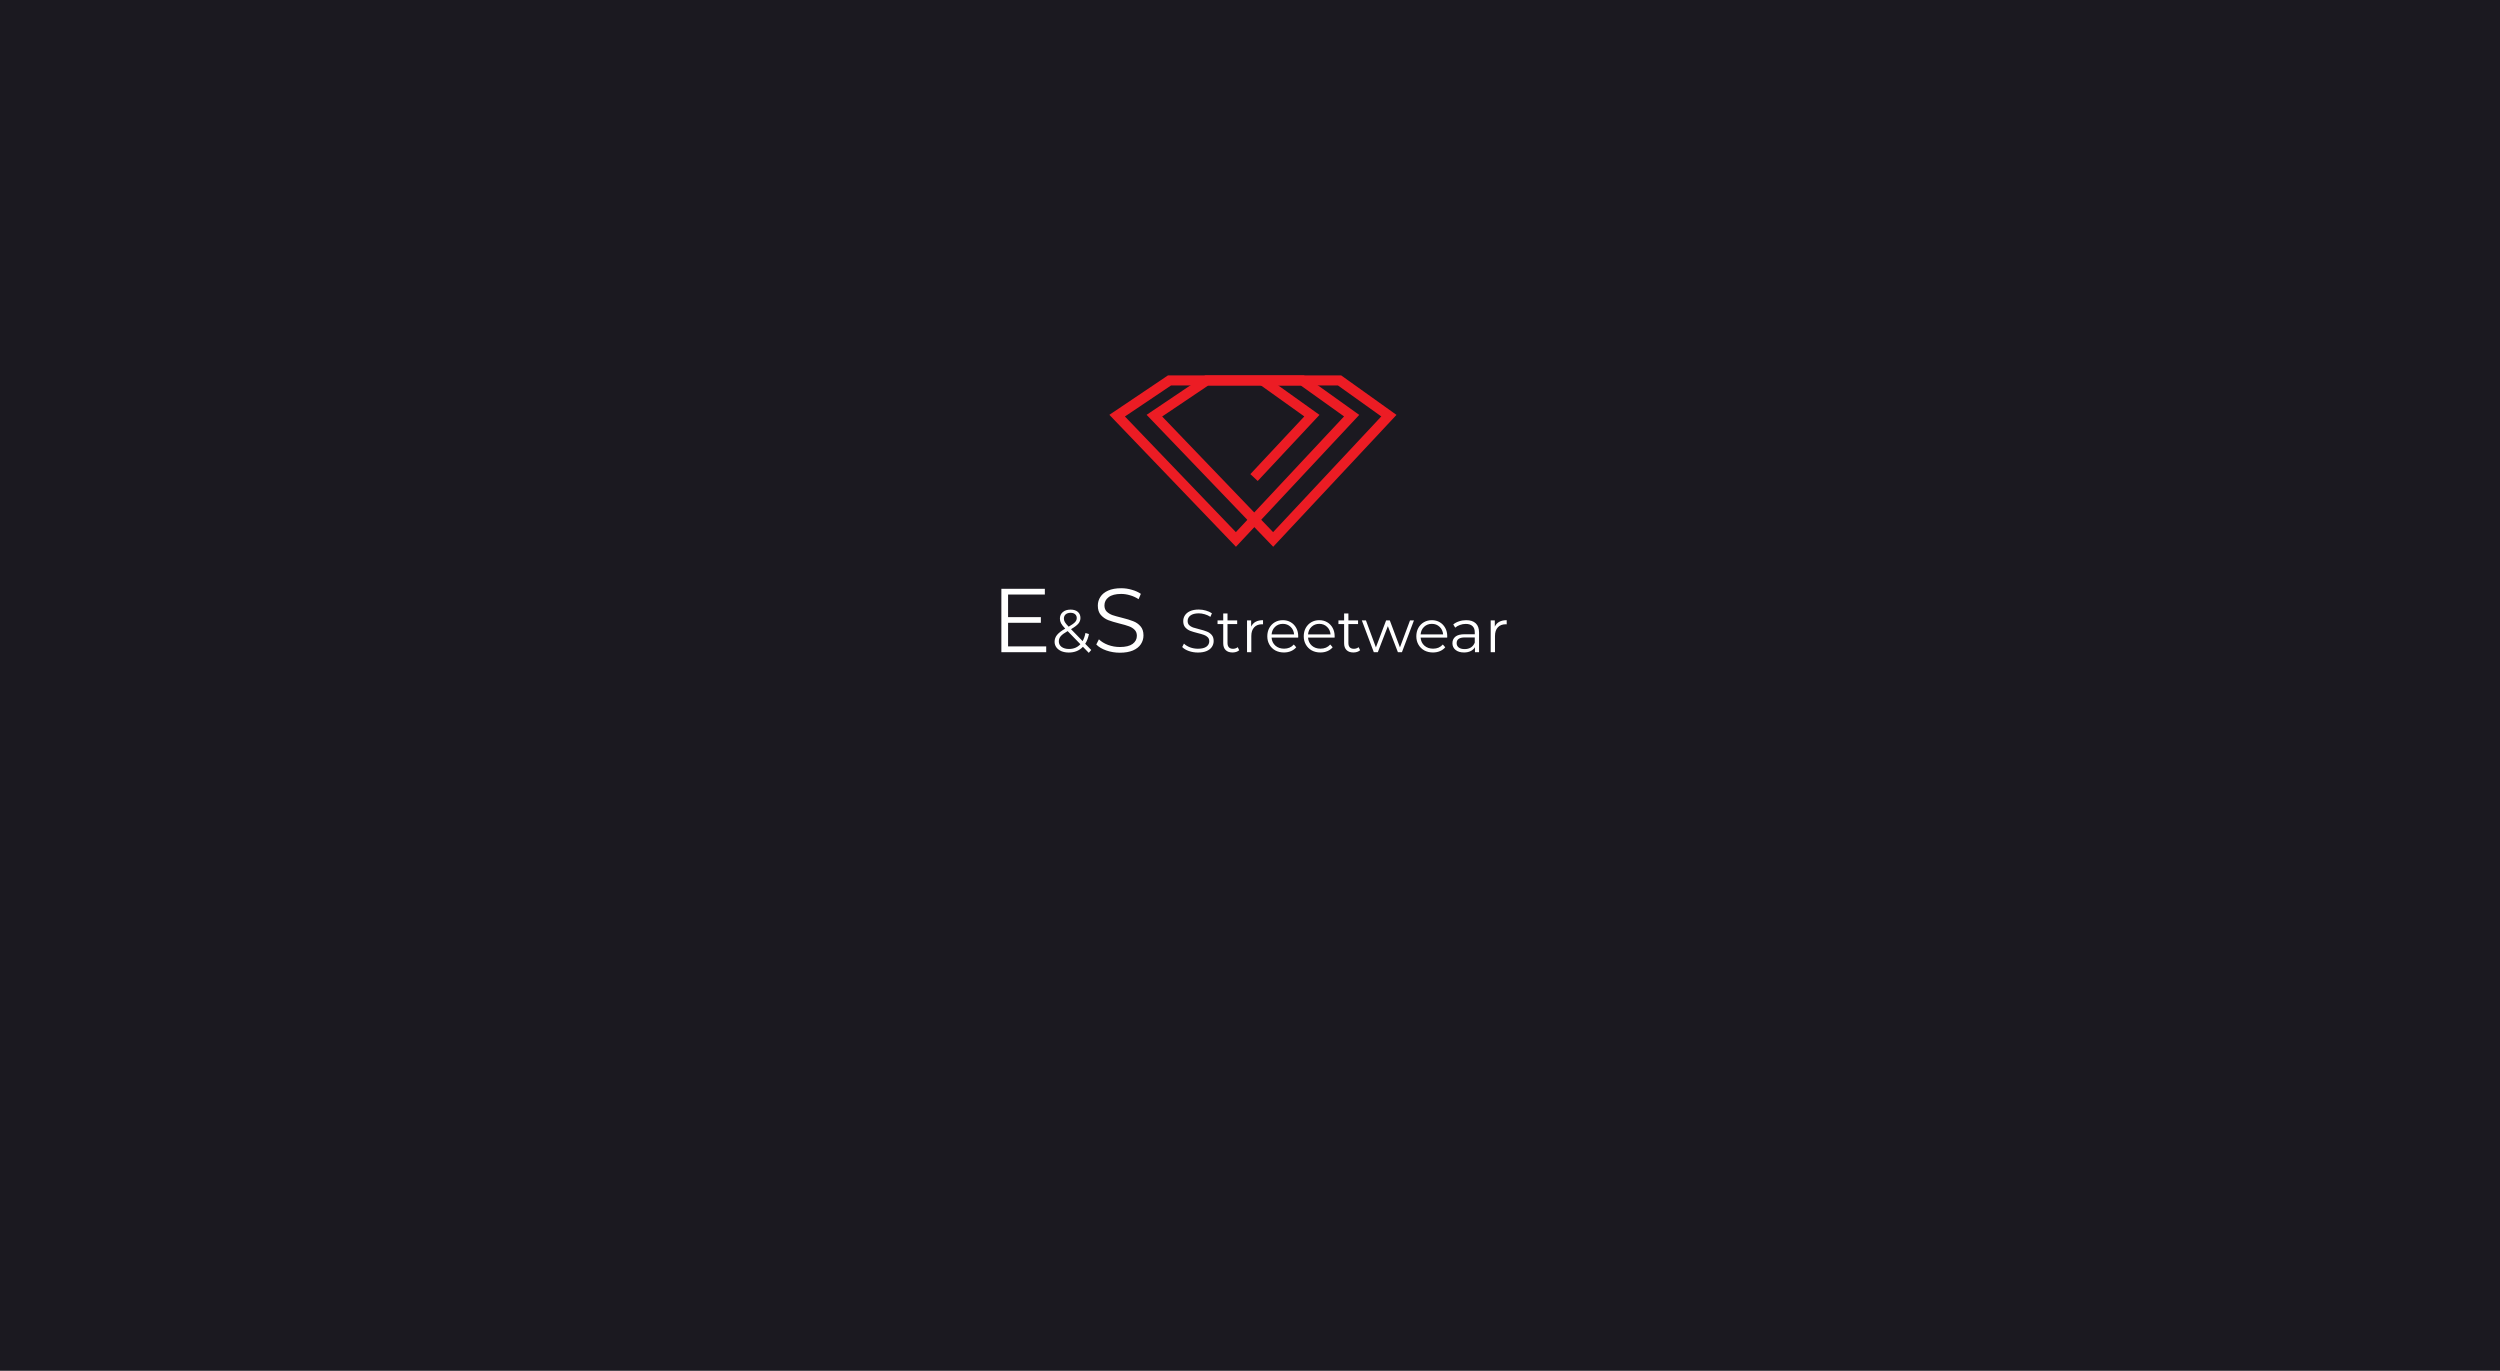
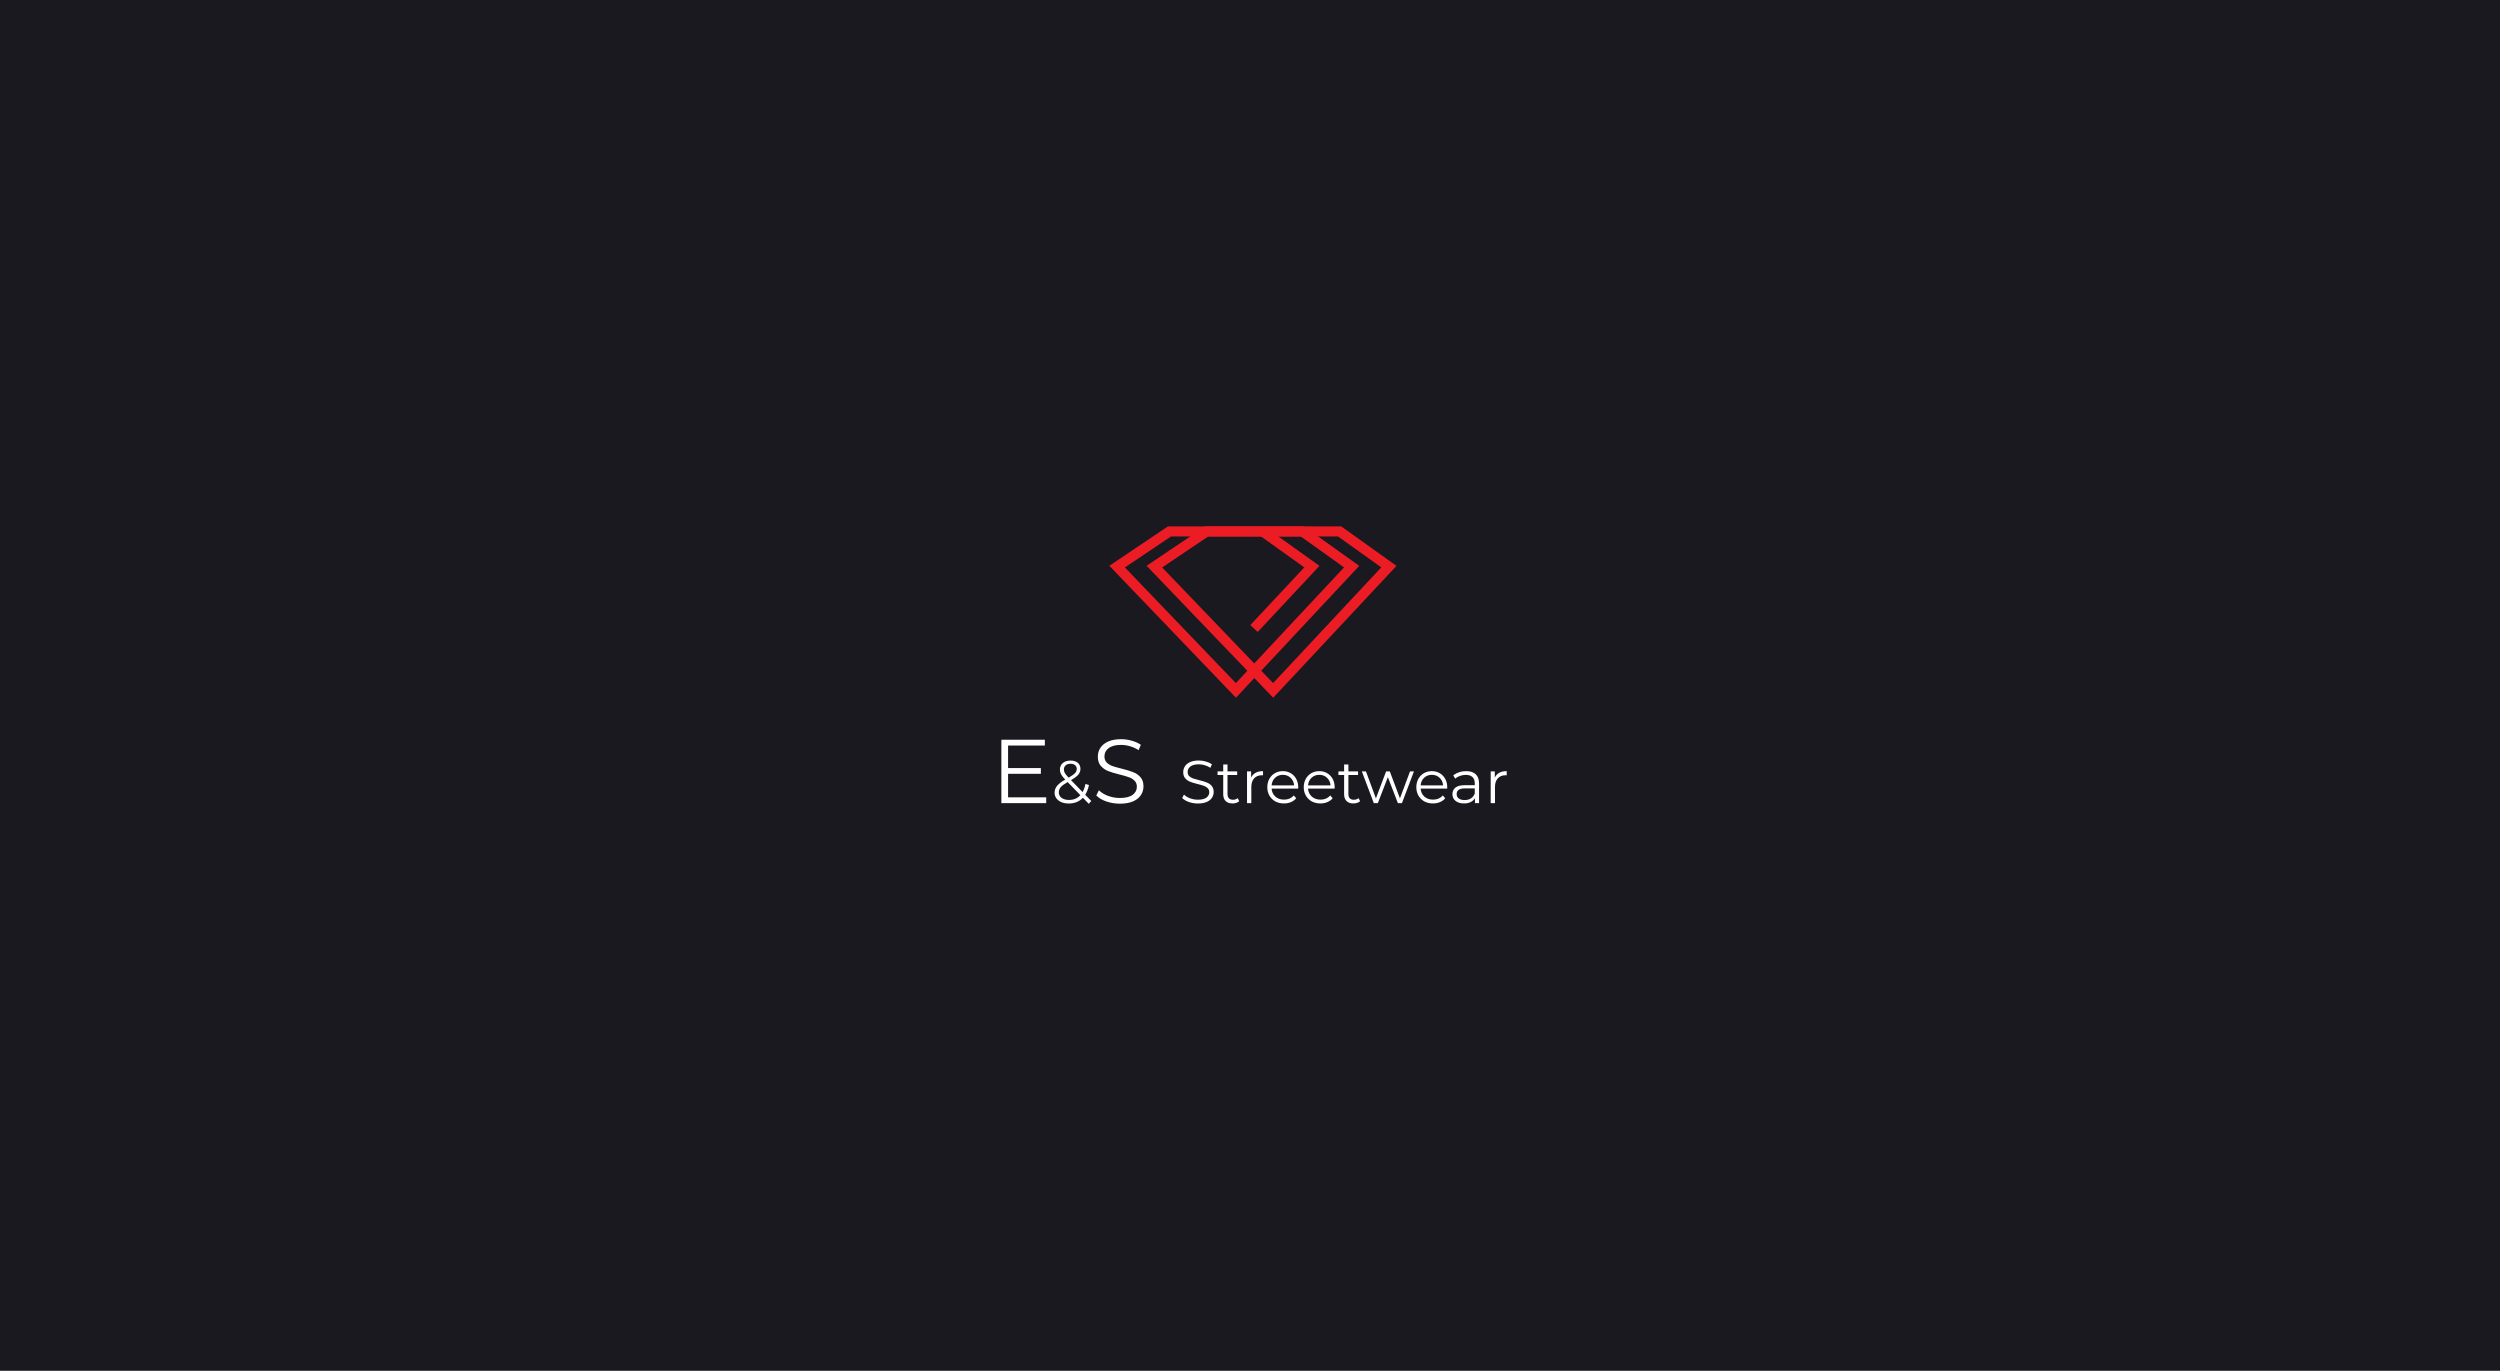
<svg xmlns="http://www.w3.org/2000/svg" width="414" height="227" viewBox="0 0 414 227" fill="none">
  <rect width="414" height="227" fill="#1B1920" />
-   <path d="M230 68.833L221.833 63H210.833H199.833L191.167 68.833L210.833 89.333L230 68.833Z" stroke="#EC1C24" stroke-width="1.667" />
-   <path d="M223.833 68.833L215.667 63H204.667H193.667L185 68.833L204.667 89.333L223.833 68.833Z" stroke="#EC1C24" stroke-width="1.667" />
-   <path d="M209.083 63L217.25 68.833L207.667 79.083" stroke="#EC1C24" stroke-width="1.667" />
-   <path d="M173.252 107.04V108H165.827V97.5H173.027V98.46H166.937V102.195H172.367V103.14H166.937V107.04H173.252ZM180.301 108.11L179.331 107.11C178.738 107.743 177.958 108.06 176.991 108.06C176.538 108.06 176.131 107.987 175.771 107.84C175.418 107.687 175.141 107.477 174.941 107.21C174.741 106.937 174.641 106.627 174.641 106.28C174.641 105.86 174.774 105.483 175.041 105.15C175.308 104.817 175.761 104.467 176.401 104.1C176.068 103.753 175.838 103.46 175.711 103.22C175.584 102.973 175.521 102.713 175.521 102.44C175.521 101.993 175.681 101.633 176.001 101.36C176.321 101.087 176.751 100.95 177.291 100.95C177.791 100.95 178.188 101.073 178.481 101.32C178.774 101.567 178.921 101.907 178.921 102.34C178.921 102.687 178.804 103 178.571 103.28C178.338 103.553 177.934 103.857 177.361 104.19L179.281 106.17C179.494 105.79 179.651 105.34 179.751 104.82L180.331 105C180.204 105.627 179.998 106.163 179.711 106.61L180.711 107.64L180.301 108.11ZM177.291 101.48C176.944 101.48 176.671 101.567 176.471 101.74C176.278 101.913 176.181 102.143 176.181 102.43C176.181 102.637 176.234 102.833 176.341 103.02C176.448 103.207 176.658 103.46 176.971 103.78C177.478 103.487 177.828 103.237 178.021 103.03C178.214 102.823 178.311 102.597 178.311 102.35C178.311 102.083 178.221 101.873 178.041 101.72C177.861 101.56 177.611 101.48 177.291 101.48ZM177.031 107.47C177.804 107.47 178.431 107.207 178.911 106.68L176.801 104.51C176.248 104.823 175.864 105.107 175.651 105.36C175.444 105.613 175.341 105.897 175.341 106.21C175.341 106.59 175.494 106.897 175.801 107.13C176.114 107.357 176.524 107.47 177.031 107.47ZM185.445 108.09C184.665 108.09 183.915 107.965 183.195 107.715C182.485 107.465 181.935 107.135 181.545 106.725L181.98 105.87C182.36 106.25 182.865 106.56 183.495 106.8C184.125 107.03 184.775 107.145 185.445 107.145C186.385 107.145 187.09 106.975 187.56 106.635C188.03 106.285 188.265 105.835 188.265 105.285C188.265 104.865 188.135 104.53 187.875 104.28C187.625 104.03 187.315 103.84 186.945 103.71C186.575 103.57 186.06 103.42 185.4 103.26C184.61 103.06 183.98 102.87 183.51 102.69C183.04 102.5 182.635 102.215 182.295 101.835C181.965 101.455 181.8 100.94 181.8 100.29C181.8 99.76 181.94 99.28 182.22 98.85C182.5 98.41 182.93 98.06 183.51 97.8C184.09 97.54 184.81 97.41 185.67 97.41C186.27 97.41 186.855 97.495 187.425 97.665C188.005 97.825 188.505 98.05 188.925 98.34L188.55 99.225C188.11 98.935 187.64 98.72 187.14 98.58C186.64 98.43 186.15 98.355 185.67 98.355C184.75 98.355 184.055 98.535 183.585 98.895C183.125 99.245 182.895 99.7 182.895 100.26C182.895 100.68 183.02 101.02 183.27 101.28C183.53 101.53 183.85 101.725 184.23 101.865C184.62 101.995 185.14 102.14 185.79 102.3C186.56 102.49 187.18 102.68 187.65 102.87C188.13 103.05 188.535 103.33 188.865 103.71C189.195 104.08 189.36 104.585 189.36 105.225C189.36 105.755 189.215 106.24 188.925 106.68C188.645 107.11 188.21 107.455 187.62 107.715C187.03 107.965 186.305 108.09 185.445 108.09ZM198.373 108.06C197.853 108.06 197.353 107.977 196.873 107.81C196.4 107.643 196.033 107.423 195.773 107.15L196.063 106.58C196.317 106.833 196.653 107.04 197.073 107.2C197.493 107.353 197.927 107.43 198.373 107.43C199 107.43 199.47 107.317 199.783 107.09C200.097 106.857 200.253 106.557 200.253 106.19C200.253 105.91 200.167 105.687 199.993 105.52C199.827 105.353 199.62 105.227 199.373 105.14C199.127 105.047 198.783 104.947 198.343 104.84C197.817 104.707 197.397 104.58 197.083 104.46C196.77 104.333 196.5 104.143 196.273 103.89C196.053 103.637 195.943 103.293 195.943 102.86C195.943 102.507 196.037 102.187 196.223 101.9C196.41 101.607 196.697 101.373 197.083 101.2C197.47 101.027 197.95 100.94 198.523 100.94C198.923 100.94 199.313 100.997 199.693 101.11C200.08 101.217 200.413 101.367 200.693 101.56L200.443 102.15C200.15 101.957 199.837 101.813 199.503 101.72C199.17 101.62 198.843 101.57 198.523 101.57C197.91 101.57 197.447 101.69 197.133 101.93C196.827 102.163 196.673 102.467 196.673 102.84C196.673 103.12 196.757 103.347 196.923 103.52C197.097 103.687 197.31 103.817 197.563 103.91C197.823 103.997 198.17 104.093 198.603 104.2C199.117 104.327 199.53 104.453 199.843 104.58C200.163 104.7 200.433 104.887 200.653 105.14C200.873 105.387 200.983 105.723 200.983 106.15C200.983 106.503 200.887 106.827 200.693 107.12C200.507 107.407 200.217 107.637 199.823 107.81C199.43 107.977 198.947 108.06 198.373 108.06ZM205.216 107.68C205.082 107.8 204.916 107.893 204.716 107.96C204.522 108.02 204.319 108.05 204.106 108.05C203.612 108.05 203.232 107.917 202.966 107.65C202.699 107.383 202.566 107.007 202.566 106.52V103.34H201.626V102.74H202.566V101.59H203.276V102.74H204.876V103.34H203.276V106.48C203.276 106.793 203.352 107.033 203.506 107.2C203.666 107.36 203.892 107.44 204.186 107.44C204.332 107.44 204.472 107.417 204.606 107.37C204.746 107.323 204.866 107.257 204.966 107.17L205.216 107.68ZM207.188 103.77C207.355 103.417 207.601 103.15 207.928 102.97C208.261 102.79 208.671 102.7 209.158 102.7V103.39L208.988 103.38C208.435 103.38 208.001 103.55 207.688 103.89C207.375 104.23 207.218 104.707 207.218 105.32V108H206.508V102.74H207.188V103.77ZM214.975 105.59H210.575C210.615 106.137 210.825 106.58 211.205 106.92C211.585 107.253 212.065 107.42 212.645 107.42C212.971 107.42 213.271 107.363 213.545 107.25C213.818 107.13 214.055 106.957 214.255 106.73L214.655 107.19C214.421 107.47 214.128 107.683 213.775 107.83C213.428 107.977 213.045 108.05 212.625 108.05C212.085 108.05 211.605 107.937 211.185 107.71C210.771 107.477 210.448 107.157 210.215 106.75C209.981 106.343 209.865 105.883 209.865 105.37C209.865 104.857 209.975 104.397 210.195 103.99C210.421 103.583 210.728 103.267 211.115 103.04C211.508 102.813 211.948 102.7 212.435 102.7C212.921 102.7 213.358 102.813 213.745 103.04C214.131 103.267 214.435 103.583 214.655 103.99C214.875 104.39 214.985 104.85 214.985 105.37L214.975 105.59ZM212.435 103.31C211.928 103.31 211.501 103.473 211.155 103.8C210.815 104.12 210.621 104.54 210.575 105.06H214.305C214.258 104.54 214.061 104.12 213.715 103.8C213.375 103.473 212.948 103.31 212.435 103.31ZM221.01 105.59H216.61C216.65 106.137 216.86 106.58 217.24 106.92C217.62 107.253 218.1 107.42 218.68 107.42C219.007 107.42 219.307 107.363 219.58 107.25C219.853 107.13 220.09 106.957 220.29 106.73L220.69 107.19C220.457 107.47 220.163 107.683 219.81 107.83C219.463 107.977 219.08 108.05 218.66 108.05C218.12 108.05 217.64 107.937 217.22 107.71C216.807 107.477 216.483 107.157 216.25 106.75C216.017 106.343 215.9 105.883 215.9 105.37C215.9 104.857 216.01 104.397 216.23 103.99C216.457 103.583 216.763 103.267 217.15 103.04C217.543 102.813 217.983 102.7 218.47 102.7C218.957 102.7 219.393 102.813 219.78 103.04C220.167 103.267 220.47 103.583 220.69 103.99C220.91 104.39 221.02 104.85 221.02 105.37L221.01 105.59ZM218.47 103.31C217.963 103.31 217.537 103.473 217.19 103.8C216.85 104.12 216.657 104.54 216.61 105.06H220.34C220.293 104.54 220.097 104.12 219.75 103.8C219.41 103.473 218.983 103.31 218.47 103.31ZM225.235 107.68C225.102 107.8 224.935 107.893 224.735 107.96C224.542 108.02 224.338 108.05 224.125 108.05C223.632 108.05 223.252 107.917 222.985 107.65C222.718 107.383 222.585 107.007 222.585 106.52V103.34H221.645V102.74H222.585V101.59H223.295V102.74H224.895V103.34H223.295V106.48C223.295 106.793 223.372 107.033 223.525 107.2C223.685 107.36 223.912 107.44 224.205 107.44C224.352 107.44 224.492 107.417 224.625 107.37C224.765 107.323 224.885 107.257 224.985 107.17L225.235 107.68ZM234.15 102.74L232.16 108H231.49L229.83 103.69L228.17 108H227.5L225.52 102.74H226.2L227.85 107.21L229.54 102.74H230.15L231.83 107.21L233.5 102.74H234.15ZM239.653 105.59H235.253C235.293 106.137 235.503 106.58 235.883 106.92C236.263 107.253 236.743 107.42 237.323 107.42C237.649 107.42 237.949 107.363 238.223 107.25C238.496 107.13 238.733 106.957 238.933 106.73L239.333 107.19C239.099 107.47 238.806 107.683 238.453 107.83C238.106 107.977 237.723 108.05 237.303 108.05C236.763 108.05 236.283 107.937 235.863 107.71C235.449 107.477 235.126 107.157 234.893 106.75C234.659 106.343 234.543 105.883 234.543 105.37C234.543 104.857 234.653 104.397 234.873 103.99C235.099 103.583 235.406 103.267 235.793 103.04C236.186 102.813 236.626 102.7 237.113 102.7C237.599 102.7 238.036 102.813 238.423 103.04C238.809 103.267 239.113 103.583 239.333 103.99C239.553 104.39 239.663 104.85 239.663 105.37L239.653 105.59ZM237.113 103.31C236.606 103.31 236.179 103.473 235.833 103.8C235.493 104.12 235.299 104.54 235.253 105.06H238.983C238.936 104.54 238.739 104.12 238.393 103.8C238.053 103.473 237.626 103.31 237.113 103.31ZM242.801 102.7C243.488 102.7 244.015 102.873 244.381 103.22C244.748 103.56 244.931 104.067 244.931 104.74V108H244.251V107.18C244.091 107.453 243.855 107.667 243.541 107.82C243.235 107.973 242.868 108.05 242.441 108.05C241.855 108.05 241.388 107.91 241.041 107.63C240.695 107.35 240.521 106.98 240.521 106.52C240.521 106.073 240.681 105.713 241.001 105.44C241.328 105.167 241.845 105.03 242.551 105.03H244.221V104.71C244.221 104.257 244.095 103.913 243.841 103.68C243.588 103.44 243.218 103.32 242.731 103.32C242.398 103.32 242.078 103.377 241.771 103.49C241.465 103.597 241.201 103.747 240.981 103.94L240.661 103.41C240.928 103.183 241.248 103.01 241.621 102.89C241.995 102.763 242.388 102.7 242.801 102.7ZM242.551 107.49C242.951 107.49 243.295 107.4 243.581 107.22C243.868 107.033 244.081 106.767 244.221 106.42V105.56H242.571C241.671 105.56 241.221 105.873 241.221 106.5C241.221 106.807 241.338 107.05 241.571 107.23C241.805 107.403 242.131 107.49 242.551 107.49ZM247.54 103.77C247.706 103.417 247.953 103.15 248.28 102.97C248.613 102.79 249.023 102.7 249.51 102.7V103.39L249.34 103.38C248.786 103.38 248.353 103.55 248.04 103.89C247.726 104.23 247.57 104.707 247.57 105.32V108H246.86V102.74H247.54V103.77Z" fill="white" />
+   <path d="M230 93.833L221.833 88H210.833H199.833L191.167 93.833L210.833 114.333L230 93.833Z" stroke="#EC1C24" stroke-width="1.667" />
+   <path d="M223.833 93.833L215.667 88H204.667H193.667L185 93.833L204.667 114.333L223.833 93.833Z" stroke="#EC1C24" stroke-width="1.667" />
+   <path d="M209.083 88L217.25 93.833L207.667 104.083" stroke="#EC1C24" stroke-width="1.667" />
+   <path d="M173.252 132.04V133H165.827V122.5H173.027V123.46H166.937V127.195H172.367V128.14H166.937V132.04H173.252ZM180.301 133.11L179.331 132.11C178.738 132.743 177.958 133.06 176.991 133.06C176.538 133.06 176.131 132.987 175.771 132.84C175.418 132.687 175.141 132.477 174.941 132.21C174.741 131.937 174.641 131.627 174.641 131.28C174.641 130.86 174.774 130.483 175.041 130.15C175.308 129.817 175.761 129.467 176.401 129.1C176.068 128.753 175.838 128.46 175.711 128.22C175.584 127.973 175.521 127.713 175.521 127.44C175.521 126.993 175.681 126.633 176.001 126.36C176.321 126.087 176.751 125.95 177.291 125.95C177.791 125.95 178.188 126.073 178.481 126.32C178.774 126.567 178.921 126.907 178.921 127.34C178.921 127.687 178.804 128 178.571 128.28C178.338 128.553 177.934 128.857 177.361 129.19L179.281 131.17C179.494 130.79 179.651 130.34 179.751 129.82L180.331 130C180.204 130.627 179.998 131.163 179.711 131.61L180.711 132.64L180.301 133.11ZM177.291 126.48C176.944 126.48 176.671 126.567 176.471 126.74C176.278 126.913 176.181 127.143 176.181 127.43C176.181 127.637 176.234 127.833 176.341 128.02C176.448 128.207 176.658 128.46 176.971 128.78C177.478 128.487 177.828 128.237 178.021 128.03C178.214 127.823 178.311 127.597 178.311 127.35C178.311 127.083 178.221 126.873 178.041 126.72C177.861 126.56 177.611 126.48 177.291 126.48ZM177.031 132.47C177.804 132.47 178.431 132.207 178.911 131.68L176.801 129.51C176.248 129.823 175.864 130.107 175.651 130.36C175.444 130.613 175.341 130.897 175.341 131.21C175.341 131.59 175.494 131.897 175.801 132.13C176.114 132.357 176.524 132.47 177.031 132.47ZM185.445 133.09C184.665 133.09 183.915 132.965 183.195 132.715C182.485 132.465 181.935 132.135 181.545 131.725L181.98 130.87C182.36 131.25 182.865 131.56 183.495 131.8C184.125 132.03 184.775 132.145 185.445 132.145C186.385 132.145 187.09 131.975 187.56 131.635C188.03 131.285 188.265 130.835 188.265 130.285C188.265 129.865 188.135 129.53 187.875 129.28C187.625 129.03 187.315 128.84 186.945 128.71C186.575 128.57 186.06 128.42 185.4 128.26C184.61 128.06 183.98 127.87 183.51 127.69C183.04 127.5 182.635 127.215 182.295 126.835C181.965 126.455 181.8 125.94 181.8 125.29C181.8 124.76 181.94 124.28 182.22 123.85C182.5 123.41 182.93 123.06 183.51 122.8C184.09 122.54 184.81 122.41 185.67 122.41C186.27 122.41 186.855 122.495 187.425 122.665C188.005 122.825 188.505 123.05 188.925 123.34L188.55 124.225C188.11 123.935 187.64 123.72 187.14 123.58C186.64 123.43 186.15 123.355 185.67 123.355C184.75 123.355 184.055 123.535 183.585 123.895C183.125 124.245 182.895 124.7 182.895 125.26C182.895 125.68 183.02 126.02 183.27 126.28C183.53 126.53 183.85 126.725 184.23 126.865C184.62 126.995 185.14 127.14 185.79 127.3C186.56 127.49 187.18 127.68 187.65 127.87C188.13 128.05 188.535 128.33 188.865 128.71C189.195 129.08 189.36 129.585 189.36 130.225C189.36 130.755 189.215 131.24 188.925 131.68C188.645 132.11 188.21 132.455 187.62 132.715C187.03 132.965 186.305 133.09 185.445 133.09ZM198.373 133.06C197.853 133.06 197.353 132.977 196.873 132.81C196.4 132.643 196.033 132.423 195.773 132.15L196.063 131.58C196.317 131.833 196.653 132.04 197.073 132.2C197.493 132.353 197.927 132.43 198.373 132.43C199 132.43 199.47 132.317 199.783 132.09C200.097 131.857 200.253 131.557 200.253 131.19C200.253 130.91 200.167 130.687 199.993 130.52C199.827 130.353 199.62 130.227 199.373 130.14C199.127 130.047 198.783 129.947 198.343 129.84C197.817 129.707 197.397 129.58 197.083 129.46C196.77 129.333 196.5 129.143 196.273 128.89C196.053 128.637 195.943 128.293 195.943 127.86C195.943 127.507 196.037 127.187 196.223 126.9C196.41 126.607 196.697 126.373 197.083 126.2C197.47 126.027 197.95 125.94 198.523 125.94C198.923 125.94 199.313 125.997 199.693 126.11C200.08 126.217 200.413 126.367 200.693 126.56L200.443 127.15C200.15 126.957 199.837 126.813 199.503 126.72C199.17 126.62 198.843 126.57 198.523 126.57C197.91 126.57 197.447 126.69 197.133 126.93C196.827 127.163 196.673 127.467 196.673 127.84C196.673 128.12 196.757 128.347 196.923 128.52C197.097 128.687 197.31 128.817 197.563 128.91C197.823 128.997 198.17 129.093 198.603 129.2C199.117 129.327 199.53 129.453 199.843 129.58C200.163 129.7 200.433 129.887 200.653 130.14C200.873 130.387 200.983 130.723 200.983 131.15C200.983 131.503 200.887 131.827 200.693 132.12C200.507 132.407 200.217 132.637 199.823 132.81C199.43 132.977 198.947 133.06 198.373 133.06ZM205.216 132.68C205.082 132.8 204.916 132.893 204.716 132.96C204.522 133.02 204.319 133.05 204.106 133.05C203.612 133.05 203.232 132.917 202.966 132.65C202.699 132.383 202.566 132.007 202.566 131.52V128.34H201.626V127.74H202.566V126.59H203.276V127.74H204.876V128.34H203.276V131.48C203.276 131.793 203.352 132.033 203.506 132.2C203.666 132.36 203.892 132.44 204.186 132.44C204.332 132.44 204.472 132.417 204.606 132.37C204.746 132.323 204.866 132.257 204.966 132.17L205.216 132.68ZM207.188 128.77C207.355 128.417 207.601 128.15 207.928 127.97C208.261 127.79 208.671 127.7 209.158 127.7V128.39L208.988 128.38C208.435 128.38 208.001 128.55 207.688 128.89C207.375 129.23 207.218 129.707 207.218 130.32V133H206.508V127.74H207.188V128.77ZM214.975 130.59H210.575C210.615 131.137 210.825 131.58 211.205 131.92C211.585 132.253 212.065 132.42 212.645 132.42C212.971 132.42 213.271 132.363 213.545 132.25C213.818 132.13 214.055 131.957 214.255 131.73L214.655 132.19C214.421 132.47 214.128 132.683 213.775 132.83C213.428 132.977 213.045 133.05 212.625 133.05C212.085 133.05 211.605 132.937 211.185 132.71C210.771 132.477 210.448 132.157 210.215 131.75C209.981 131.343 209.865 130.883 209.865 130.37C209.865 129.857 209.975 129.397 210.195 128.99C210.421 128.583 210.728 128.267 211.115 128.04C211.508 127.813 211.948 127.7 212.435 127.7C212.921 127.7 213.358 127.813 213.745 128.04C214.131 128.267 214.435 128.583 214.655 128.99C214.875 129.39 214.985 129.85 214.985 130.37L214.975 130.59ZM212.435 128.31C211.928 128.31 211.501 128.473 211.155 128.8C210.815 129.12 210.621 129.54 210.575 130.06H214.305C214.258 129.54 214.061 129.12 213.715 128.8C213.375 128.473 212.948 128.31 212.435 128.31ZM221.01 130.59H216.61C216.65 131.137 216.86 131.58 217.24 131.92C217.62 132.253 218.1 132.42 218.68 132.42C219.007 132.42 219.307 132.363 219.58 132.25C219.853 132.13 220.09 131.957 220.29 131.73L220.69 132.19C220.457 132.47 220.163 132.683 219.81 132.83C219.463 132.977 219.08 133.05 218.66 133.05C218.12 133.05 217.64 132.937 217.22 132.71C216.807 132.477 216.483 132.157 216.25 131.75C216.017 131.343 215.9 130.883 215.9 130.37C215.9 129.857 216.01 129.397 216.23 128.99C216.457 128.583 216.763 128.267 217.15 128.04C217.543 127.813 217.983 127.7 218.47 127.7C218.957 127.7 219.393 127.813 219.78 128.04C220.167 128.267 220.47 128.583 220.69 128.99C220.91 129.39 221.02 129.85 221.02 130.37L221.01 130.59ZM218.47 128.31C217.963 128.31 217.537 128.473 217.19 128.8C216.85 129.12 216.657 129.54 216.61 130.06H220.34C220.293 129.54 220.097 129.12 219.75 128.8C219.41 128.473 218.983 128.31 218.47 128.31ZM225.235 132.68C225.102 132.8 224.935 132.893 224.735 132.96C224.542 133.02 224.338 133.05 224.125 133.05C223.632 133.05 223.252 132.917 222.985 132.65C222.718 132.383 222.585 132.007 222.585 131.52V128.34H221.645V127.74H222.585V126.59H223.295V127.74H224.895V128.34H223.295V131.48C223.295 131.793 223.372 132.033 223.525 132.2C223.685 132.36 223.912 132.44 224.205 132.44C224.352 132.44 224.492 132.417 224.625 132.37C224.765 132.323 224.885 132.257 224.985 132.17L225.235 132.68ZM234.15 127.74L232.16 133H231.49L229.83 128.69L228.17 133H227.5L225.52 127.74H226.2L227.85 132.21L229.54 127.74H230.15L231.83 132.21L233.5 127.74H234.15ZM239.653 130.59H235.253C235.293 131.137 235.503 131.58 235.883 131.92C236.263 132.253 236.743 132.42 237.323 132.42C237.649 132.42 237.949 132.363 238.223 132.25C238.496 132.13 238.733 131.957 238.933 131.73L239.333 132.19C239.099 132.47 238.806 132.683 238.453 132.83C238.106 132.977 237.723 133.05 237.303 133.05C236.763 133.05 236.283 132.937 235.863 132.71C235.449 132.477 235.126 132.157 234.893 131.75C234.659 131.343 234.543 130.883 234.543 130.37C234.543 129.857 234.653 129.397 234.873 128.99C235.099 128.583 235.406 128.267 235.793 128.04C236.186 127.813 236.626 127.7 237.113 127.7C237.599 127.7 238.036 127.813 238.423 128.04C238.809 128.267 239.113 128.583 239.333 128.99C239.553 129.39 239.663 129.85 239.663 130.37L239.653 130.59ZM237.113 128.31C236.606 128.31 236.179 128.473 235.833 128.8C235.493 129.12 235.299 129.54 235.253 130.06H238.983C238.936 129.54 238.739 129.12 238.393 128.8C238.053 128.473 237.626 128.31 237.113 128.31ZM242.801 127.7C243.488 127.7 244.015 127.873 244.381 128.22C244.748 128.56 244.931 129.067 244.931 129.74V133H244.251V132.18C244.091 132.453 243.855 132.667 243.541 132.82C243.235 132.973 242.868 133.05 242.441 133.05C241.855 133.05 241.388 132.91 241.041 132.63C240.695 132.35 240.521 131.98 240.521 131.52C240.521 131.073 240.681 130.713 241.001 130.44C241.328 130.167 241.845 130.03 242.551 130.03H244.221V129.71C244.221 129.257 244.095 128.913 243.841 128.68C243.588 128.44 243.218 128.32 242.731 128.32C242.398 128.32 242.078 128.377 241.771 128.49C241.465 128.597 241.201 128.747 240.981 128.94L240.661 128.41C240.928 128.183 241.248 128.01 241.621 127.89C241.995 127.763 242.388 127.7 242.801 127.7ZM242.551 132.49C242.951 132.49 243.295 132.4 243.581 132.22C243.868 132.033 244.081 131.767 244.221 131.42V130.56H242.571C241.671 130.56 241.221 130.873 241.221 131.5C241.221 131.807 241.338 132.05 241.571 132.23C241.805 132.403 242.131 132.49 242.551 132.49ZM247.54 128.77C247.706 128.417 247.953 128.15 248.28 127.97C248.613 127.79 249.023 127.7 249.51 127.7V128.39L249.34 128.38C248.786 128.38 248.353 128.55 248.04 128.89C247.726 129.23 247.57 129.707 247.57 130.32V133H246.86V127.74H247.54V128.77Z" fill="white" />
</svg>
